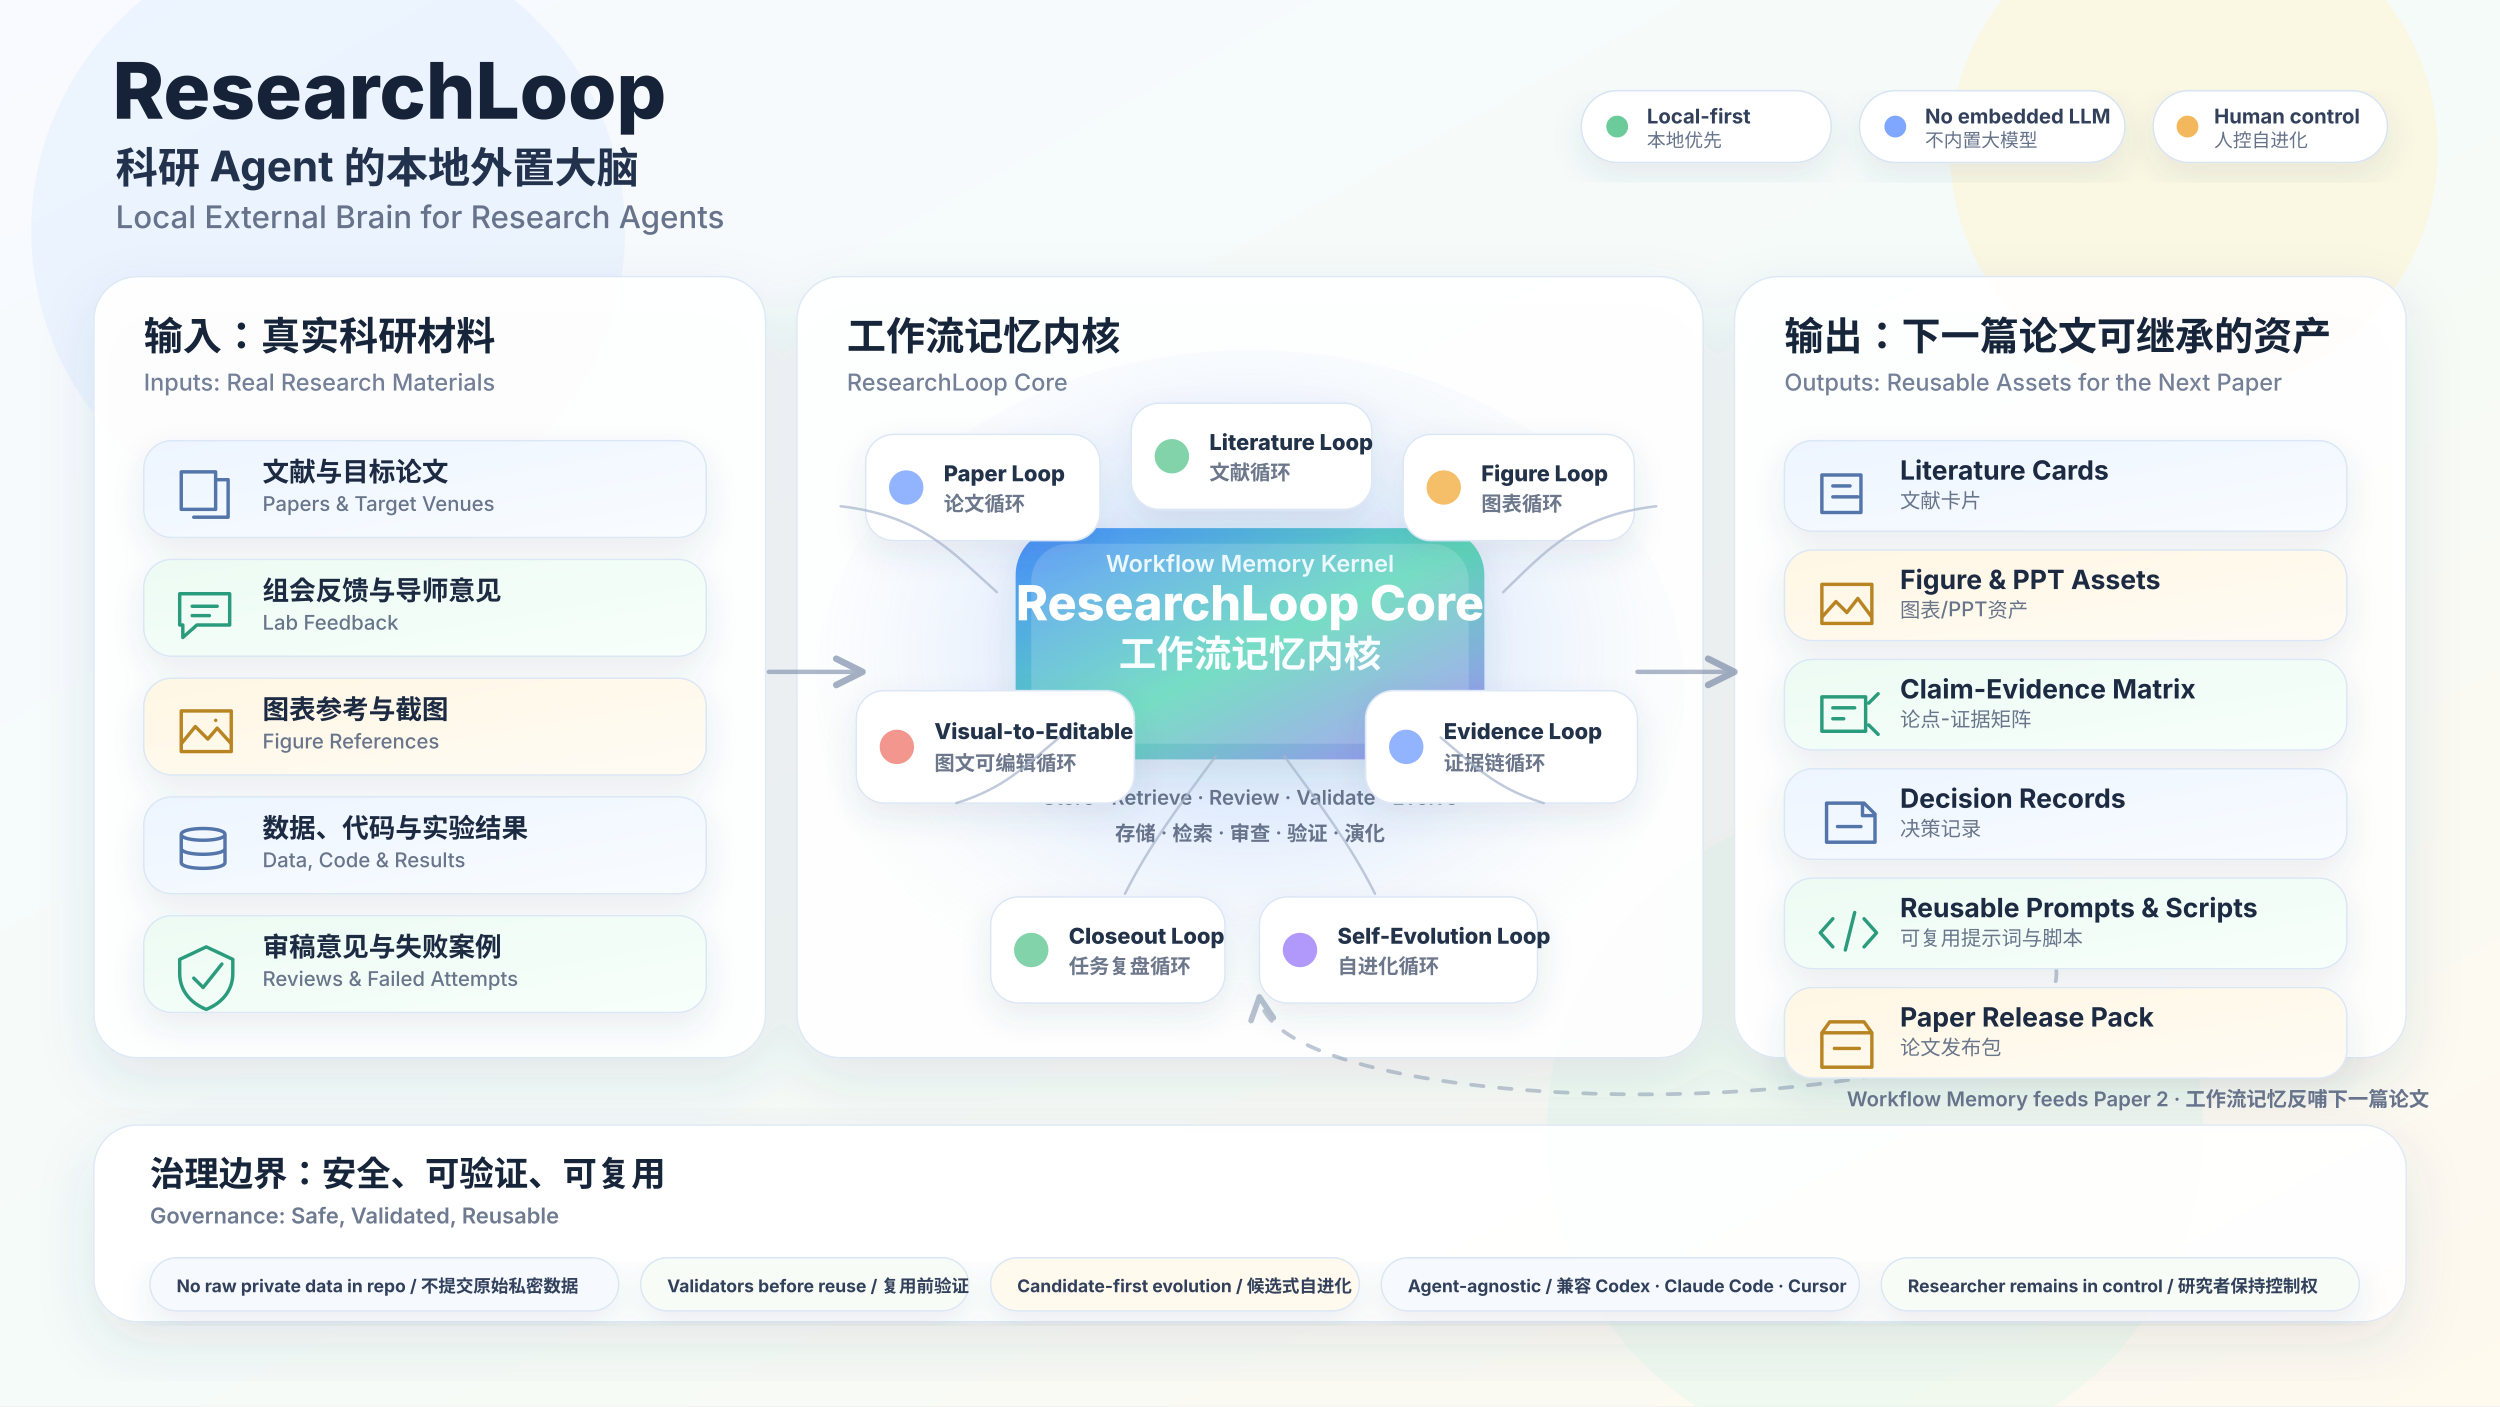
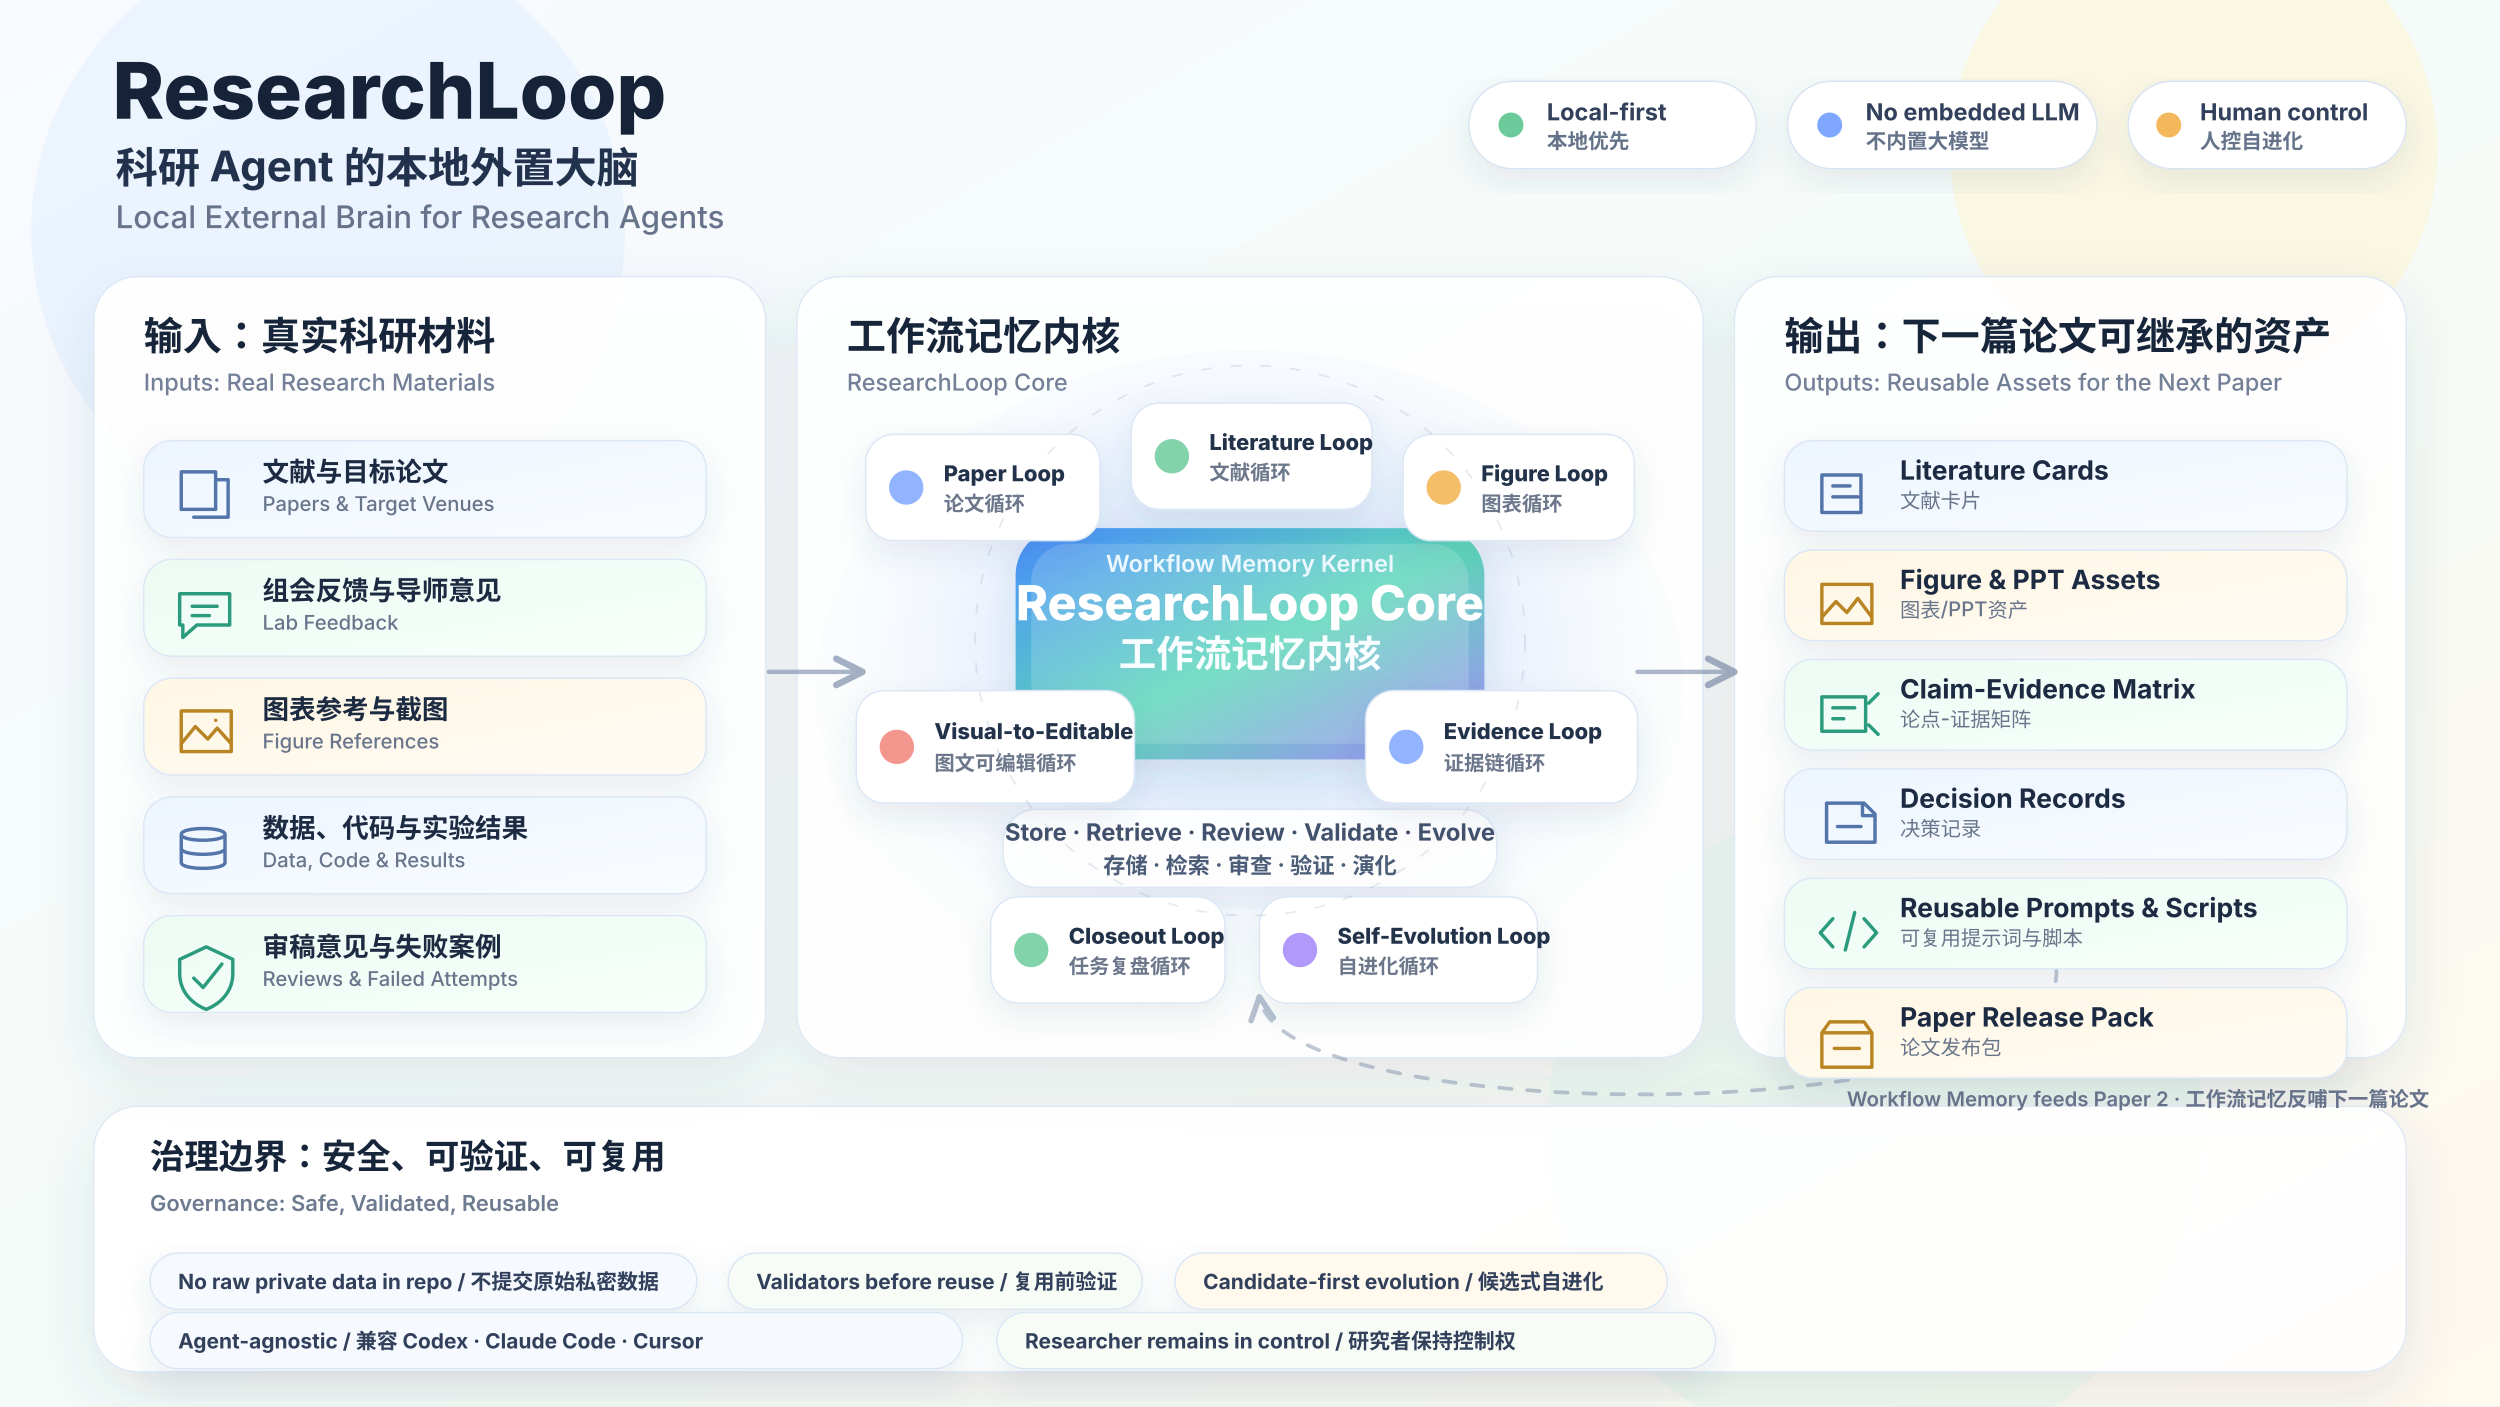
<svg xmlns="http://www.w3.org/2000/svg" width="1600" height="900" viewBox="0 0 1600 900" role="img" aria-labelledby="title desc">
  <defs>
    <linearGradient id="bgGrad" x1="0" y1="0" x2="1" y2="1">
      <stop offset="0" stop-color="#F8FAFF" />
      <stop offset="0.52" stop-color="#F5FBF8" />
      <stop offset="1" stop-color="#FFF9EE" />
    </linearGradient>
    <linearGradient id="coreGrad" x1="0" y1="0" x2="1" y2="1">
      <stop offset="0" stop-color="#4A8DFF" />
      <stop offset="0.52" stop-color="#5DD7B9" />
      <stop offset="1" stop-color="#A78BFA" />
    </linearGradient>
    <linearGradient id="softBlue" x1="0" y1="0" x2="1" y2="1">
      <stop offset="0" stop-color="#EDF5FF" />
      <stop offset="1" stop-color="#F9FCFF" />
    </linearGradient>
    <linearGradient id="softGreen" x1="0" y1="0" x2="1" y2="1">
      <stop offset="0" stop-color="#ECFBF3" />
      <stop offset="1" stop-color="#F8FFFB" />
    </linearGradient>
    <linearGradient id="softWarm" x1="0" y1="0" x2="1" y2="1">
      <stop offset="0" stop-color="#FFF7E4" />
      <stop offset="1" stop-color="#FFFBF4" />
    </linearGradient>
    <radialGradient id="halo" cx="50%" cy="44%" r="58%">
      <stop offset="0" stop-color="#6BD9D2" stop-opacity="0.36" />
      <stop offset="0.42" stop-color="#79A7FF" stop-opacity="0.20" />
      <stop offset="1" stop-color="#FFFFFF" stop-opacity="0" />
    </radialGradient>
    <filter id="shadow" x="-20%" y="-20%" width="140%" height="150%">
      <feDropShadow dx="0" dy="14" stdDeviation="18" flood-color="#2F4770" flood-opacity="0.12" />
    </filter>
    <filter id="softShadow" x="-18%" y="-18%" width="136%" height="146%">
      <feDropShadow dx="0" dy="8" stdDeviation="10" flood-color="#2F4770" flood-opacity="0.10" />
    </filter>
    <marker id="arrow" viewBox="0 0 12 12" refX="10" refY="6" markerWidth="9" markerHeight="9" orient="auto-start-reverse">
      <path d="M2 2 L10 6 L2 10" fill="none" stroke="#6D7F9F" stroke-width="2" stroke-linecap="round" stroke-linejoin="round" />
    </marker>
    <style>
      .font { font-family: Inter, "Noto Sans SC", "Microsoft YaHei", "PingFang SC", system-ui, -apple-system, BlinkMacSystemFont, "Segoe UI", sans-serif; }
      .title { font-size: 50px; font-weight: 760; fill: #152238; letter-spacing: 0; }
      .subtitle-cn { font-size: 27px; font-weight: 670; fill: #22324D; }
      .subtitle-en { font-size: 20px; font-weight: 520; fill: #66738B; }
      .section-cn { font-size: 25px; font-weight: 720; fill: #17253A; }
      .section-en { font-size: 15px; font-weight: 540; fill: #738097; }
      .card-cn { font-size: 17px; font-weight: 700; fill: #1D2B43; }
      .card-en { font-size: 13px; font-weight: 520; fill: #68758B; }
      .loop-en { font-size: 14px; font-weight: 760; fill: #20304A; }
      .loop-cn { font-size: 13px; font-weight: 560; fill: #6C778B; }
-       .chip { font-size: 13px; font-weight: 650; fill: #31415C; }
-       .chip-bottom { font-size: 11.2px; font-weight: 650; fill: #31415C; letter-spacing: 0; }
-       .chip-muted { font-size: 12px; font-weight: 540; fill: #65738A; }
+       .chip { font-size: 15px; font-weight: 690; fill: #31415C; }
+       .chip-bottom { font-size: 13.4px; font-weight: 660; fill: #31415C; letter-spacing: 0; }
+       .chip-muted { font-size: 13.2px; font-weight: 560; fill: #65738A; }
+       .memory-en { font-size: 15.2px; font-weight: 670; fill: #42526D; }
+       .memory-cn { font-size: 14.2px; font-weight: 680; fill: #4C5D78; }
      .small { font-size: 13px; font-weight: 560; fill: #66738B; }
      .govern-title { font-size: 22px; font-weight: 740; fill: #17253A; }
      .govern-en { font-size: 14px; font-weight: 560; fill: #6E7A90; }
      .icon { fill: none; stroke: #5274A9; stroke-width: 2.2; stroke-linecap: round; stroke-linejoin: round; }
      .icon-green { fill: none; stroke: #2C9B7B; stroke-width: 2.2; stroke-linecap: round; stroke-linejoin: round; }
      .icon-warm { fill: none; stroke: #B98524; stroke-width: 2.2; stroke-linecap: round; stroke-linejoin: round; }
    </style>
  </defs>
  <rect width="1600" height="900" fill="url(#bgGrad)" />
  <circle cx="210" cy="148" r="190" fill="#DCEBFF" opacity="0.42" />
  <circle cx="1404" cy="96" r="156" fill="#FFF1C8" opacity="0.46" />
  <circle cx="1200" cy="724" r="210" fill="#DFF7EC" opacity="0.42" />
  <g class="font">
    <text x="72" y="76" class="title">ResearchLoop</text>
    <text x="74" y="117" class="subtitle-cn">科研 Agent 的本地外置大脑</text>
    <text x="74" y="146" class="subtitle-en">Local External Brain for Research Agents</text>
-     <g transform="translate(1012 58)" filter="url(#softShadow)">
-       <rect x="0" y="0" width="160" height="46" rx="23" fill="#FFFFFF" stroke="#D9E4F2" />
-       <circle cx="23" cy="23" r="7" fill="#6CCB9A" />
-       <text x="42" y="21" class="chip">Local-first</text>
-       <text x="42" y="36" class="chip-muted">本地优先</text>
-     </g>
-     <g transform="translate(1190 58)" filter="url(#softShadow)">
-       <rect x="0" y="0" width="170" height="46" rx="23" fill="#FFFFFF" stroke="#D9E4F2" />
-       <circle cx="23" cy="23" r="7" fill="#7FA7FF" />
-       <text x="42" y="21" class="chip">No embedded LLM</text>
-       <text x="42" y="36" class="chip-muted">不内置大模型</text>
-     </g>
-     <g transform="translate(1378 58)" filter="url(#softShadow)">
-       <rect x="0" y="0" width="150" height="46" rx="23" fill="#FFFFFF" stroke="#D9E4F2" />
-       <circle cx="22" cy="23" r="7" fill="#F4B85B" />
-       <text x="39" y="21" class="chip">Human control</text>
-       <text x="39" y="36" class="chip-muted">人控自进化</text>
+     <g transform="translate(940 52)" filter="url(#softShadow)">
+       <rect x="0" y="0" width="184" height="56" rx="28" fill="#FFFFFF" stroke="#D9E4F2" />
+       <circle cx="27" cy="28" r="8" fill="#6CCB9A" />
+       <text x="50" y="25" class="chip">Local-first</text>
+       <text x="50" y="43" class="chip-muted">本地优先</text>
+     </g>
+     <g transform="translate(1144 52)" filter="url(#softShadow)">
+       <rect x="0" y="0" width="198" height="56" rx="28" fill="#FFFFFF" stroke="#D9E4F2" />
+       <circle cx="27" cy="28" r="8" fill="#7FA7FF" />
+       <text x="50" y="25" class="chip">No embedded LLM</text>
+       <text x="50" y="43" class="chip-muted">不内置大模型</text>
+     </g>
+     <g transform="translate(1362 52)" filter="url(#softShadow)">
+       <rect x="0" y="0" width="178" height="56" rx="28" fill="#FFFFFF" stroke="#D9E4F2" />
+       <circle cx="26" cy="28" r="8" fill="#F4B85B" />
+       <text x="46" y="25" class="chip">Human control</text>
+       <text x="46" y="43" class="chip-muted">人控自进化</text>
    </g>
  </g>
  <g filter="url(#shadow)">
    <rect x="60" y="177" width="430" height="500" rx="28" fill="#FFFFFF" opacity="0.92" stroke="#DCE7F5" />
    <rect x="510" y="177" width="580" height="500" rx="28" fill="#FFFFFF" opacity="0.90" stroke="#DCE7F5" />
    <rect x="1110" y="177" width="430" height="500" rx="28" fill="#FFFFFF" opacity="0.92" stroke="#DCE7F5" />
  </g>
  <g class="font">
    <text x="92" y="224" class="section-cn">输入：真实科研材料</text>
    <text x="92" y="250" class="section-en">Inputs: Real Research Materials</text>
    <text x="542" y="224" class="section-cn">工作流记忆内核</text>
    <text x="542" y="250" class="section-en">ResearchLoop Core</text>
    <text x="1142" y="224" class="section-cn">输出：下一篇论文可继承的资产</text>
    <text x="1142" y="250" class="section-en">Outputs: Reusable Assets for the Next Paper</text>
  </g>
  <g class="font" filter="url(#softShadow)">
    <g transform="translate(92 282)">
      <rect width="360" height="62" rx="18" fill="url(#softBlue)" stroke="#DCE7F5" />
      <path class="icon" d="M24 20h22v24H24z M46 25h8v24H32" />
      <text x="76" y="26" class="card-cn">文献与目标论文</text>
      <text x="76" y="45" class="card-en">Papers &amp; Target Venues</text>
    </g>
    <g transform="translate(92 358)">
      <rect width="360" height="62" rx="18" fill="url(#softGreen)" stroke="#DCE7F5" />
      <path class="icon-green" d="M23 22h32v20H34l-9 8v-8h-2z M31 30h16 M31 36h11" />
      <text x="76" y="26" class="card-cn">组会反馈与导师意见</text>
      <text x="76" y="45" class="card-en">Lab Feedback</text>
    </g>
    <g transform="translate(92 434)">
      <rect width="360" height="62" rx="18" fill="url(#softWarm)" stroke="#DCE7F5" />
      <path class="icon-warm" d="M24 42l9-11 8 8 6-7 9 10 M24 21h32v26H24z M46 27h.1" />
      <text x="76" y="26" class="card-cn">图表参考与截图</text>
      <text x="76" y="45" class="card-en">Figure References</text>
    </g>
    <g transform="translate(92 510)">
      <rect width="360" height="62" rx="18" fill="url(#softBlue)" stroke="#DCE7F5" />
      <path class="icon" d="M24 42c0 5 28 5 28 0V24c0-5-28-5-28 0v18z M24 24c0 5 28 5 28 0 M24 33c0 5 28 5 28 0" />
      <text x="76" y="26" class="card-cn">数据、代码与实验结果</text>
      <text x="76" y="45" class="card-en">Data, Code &amp; Results</text>
    </g>
    <g transform="translate(92 586)">
      <rect width="360" height="62" rx="18" fill="url(#softGreen)" stroke="#DCE7F5" />
      <path class="icon-green" d="M40 20l17 8v9c0 11-7 19-17 23-10-4-17-12-17-23v-9z M32 40l6 6 12-15" />
      <text x="76" y="26" class="card-cn">审稿意见与失败案例</text>
      <text x="76" y="45" class="card-en">Reviews &amp; Failed Attempts</text>
    </g>
  </g>
  <g>
    <ellipse cx="800" cy="442" rx="278" ry="218" fill="url(#halo)" />
    <path d="M492 430 C525 430 526 430 552 430" fill="none" stroke="#7A8BA8" stroke-width="2.8" stroke-linecap="round" marker-end="url(#arrow)" opacity="0.62" />
    <path d="M1048 430 C1080 430 1083 430 1110 430" fill="none" stroke="#7A8BA8" stroke-width="2.8" stroke-linecap="round" marker-end="url(#arrow)" opacity="0.62" />
    <path d="M1316 620 C1325 724 817 724 806 638" fill="none" stroke="#7A8BA8" stroke-width="2.4" stroke-dasharray="8 10" stroke-linecap="round" marker-end="url(#arrow)" opacity="0.48" />
  </g>
  <g class="font">
    <g filter="url(#softShadow)">
      <rect x="650" y="338" width="300" height="148" rx="30" fill="url(#coreGrad)" />
      <rect x="660" y="348" width="280" height="128" rx="24" fill="#FFFFFF" opacity="0.16" />
    </g>
    <text x="800" y="366" text-anchor="middle" fill="#ECF8FF" font-size="15" font-weight="570">Workflow Memory Kernel</text>
    <text x="800" y="397" text-anchor="middle" fill="#FFFFFF" font-size="31" font-weight="780">ResearchLoop Core</text>
    <text x="800" y="427" text-anchor="middle" fill="#F8FEFF" font-size="24" font-weight="700">工作流记忆内核</text>
-     <text x="800" y="515" text-anchor="middle" class="small">Store · Retrieve · Review · Validate · Evolve</text>
-     <text x="800" y="538" text-anchor="middle" class="small">存储 · 检索 · 审查 · 验证 · 演化</text>
+     <g filter="url(#softShadow)">
+       <rect x="642" y="518" width="316" height="50" rx="21" fill="#FFFFFF" opacity="0.92" stroke="#DCE7F5" />
+     </g>
+     <text x="800" y="538" text-anchor="middle" class="memory-en">Store · Retrieve · Review · Validate · Evolve</text>
+     <text x="800" y="559" text-anchor="middle" class="memory-cn">存储 · 检索 · 审查 · 验证 · 演化</text>
  </g>
  <g class="font" filter="url(#softShadow)">
    <g transform="translate(554 278)">
      <rect width="150" height="68" rx="18" fill="#FFFFFF" stroke="#DCE7F5" />
      <circle cx="26" cy="34" r="11" fill="#7FA7FF" opacity="0.85" />
      <text x="50" y="30" class="loop-en">Paper Loop</text>
      <text x="50" y="49" class="loop-cn">论文循环</text>
    </g>
    <g transform="translate(724 258)">
      <rect width="154" height="68" rx="18" fill="#FFFFFF" stroke="#DCE7F5" />
      <circle cx="26" cy="34" r="11" fill="#6CCB9A" opacity="0.85" />
      <text x="50" y="30" class="loop-en">Literature Loop</text>
      <text x="50" y="49" class="loop-cn">文献循环</text>
    </g>
    <g transform="translate(898 278)">
      <rect width="148" height="68" rx="18" fill="#FFFFFF" stroke="#DCE7F5" />
      <circle cx="26" cy="34" r="11" fill="#F4B85B" opacity="0.9" />
      <text x="50" y="30" class="loop-en">Figure Loop</text>
      <text x="50" y="49" class="loop-cn">图表循环</text>
    </g>
    <g transform="translate(548 442)">
      <rect width="178" height="72" rx="18" fill="#FFFFFF" stroke="#DCE7F5" />
      <circle cx="26" cy="36" r="11" fill="#F28B82" opacity="0.9" />
      <text x="50" y="31" class="loop-en">Visual-to-Editable</text>
      <text x="50" y="51" class="loop-cn">图文可编辑循环</text>
    </g>
    <g transform="translate(874 442)">
      <rect width="174" height="72" rx="18" fill="#FFFFFF" stroke="#DCE7F5" />
      <circle cx="26" cy="36" r="11" fill="#7FA7FF" opacity="0.85" />
      <text x="50" y="31" class="loop-en">Evidence Loop</text>
      <text x="50" y="51" class="loop-cn">证据链循环</text>
    </g>
    <g transform="translate(634 574)">
      <rect width="150" height="68" rx="18" fill="#FFFFFF" stroke="#DCE7F5" />
      <circle cx="26" cy="34" r="11" fill="#6CCB9A" opacity="0.85" />
      <text x="50" y="30" class="loop-en">Closeout Loop</text>
      <text x="50" y="49" class="loop-cn">任务复盘循环</text>
    </g>
    <g transform="translate(806 574)">
      <rect width="178" height="68" rx="18" fill="#FFFFFF" stroke="#DCE7F5" />
      <circle cx="26" cy="34" r="11" fill="#A78BFA" opacity="0.88" />
      <text x="50" y="30" class="loop-en">Self-Evolution Loop</text>
      <text x="50" y="49" class="loop-cn">自进化循环</text>
    </g>
  </g>
  <g class="font" filter="url(#softShadow)">
    <g transform="translate(1142 282)">
      <rect width="360" height="58" rx="18" fill="url(#softBlue)" stroke="#DCE7F5" />
      <path class="icon" d="M24 22h25v24H24z M31 29h11 M31 36h16" />
      <text x="74" y="25" class="card-cn">Literature Cards</text>
      <text x="74" y="43" class="card-en">文献卡片</text>
    </g>
    <g transform="translate(1142 352)">
      <rect width="360" height="58" rx="18" fill="url(#softWarm)" stroke="#DCE7F5" />
      <path class="icon-warm" d="M24 43l9-10 7 7 7-9 9 12 M24 22h32v25H24z" />
      <text x="74" y="25" class="card-cn">Figure &amp; PPT Assets</text>
      <text x="74" y="43" class="card-en">图表/PPT资产</text>
    </g>
    <g transform="translate(1142 422)">
      <rect width="360" height="58" rx="18" fill="url(#softGreen)" stroke="#DCE7F5" />
      <path class="icon-green" d="M24 24h28v22H24z M31 31h14 M31 38h7 M54 28l6-6 M54 42l6 6" />
      <text x="74" y="25" class="card-cn">Claim-Evidence Matrix</text>
      <text x="74" y="43" class="card-en">论点-证据矩阵</text>
    </g>
    <g transform="translate(1142 492)">
      <rect width="360" height="58" rx="18" fill="url(#softBlue)" stroke="#DCE7F5" />
      <path class="icon" d="M27 22h24l7 7v18H27z M50 22v8h8 M34 37h15" />
      <text x="74" y="25" class="card-cn">Decision Records</text>
      <text x="74" y="43" class="card-en">决策记录</text>
    </g>
    <g transform="translate(1142 562)">
      <rect width="360" height="58" rx="18" fill="url(#softGreen)" stroke="#DCE7F5" />
      <path class="icon-green" d="M31 26l-8 9 8 9 M51 26l8 9-8 9 M39 46l6-24" />
      <text x="74" y="25" class="card-cn">Reusable Prompts &amp; Scripts</text>
      <text x="74" y="43" class="card-en">可复用提示词与脚本</text>
    </g>
    <g transform="translate(1142 632)">
      <rect width="360" height="58" rx="18" fill="url(#softWarm)" stroke="#DCE7F5" />
      <path class="icon-warm" d="M24 29h32v22H24z M29 22h22l5 7H24z M32 39h16" />
      <text x="74" y="25" class="card-cn">Paper Release Pack</text>
      <text x="74" y="43" class="card-en">论文发布包</text>
    </g>
  </g>
  <g class="font">
-     <rect x="60" y="720" width="1480" height="126" rx="28" fill="#FFFFFF" opacity="0.90" stroke="#DCE7F5" filter="url(#shadow)" />
-     <text x="96" y="759" class="govern-title">治理边界：安全、可验证、可复用</text>
-     <text x="96" y="783" class="govern-en">Governance: Safe, Validated, Reusable</text>
+     <rect x="60" y="708" width="1480" height="170" rx="28" fill="#FFFFFF" opacity="0.90" stroke="#DCE7F5" filter="url(#shadow)" />
+     <text x="96" y="748" class="govern-title">治理边界：安全、可验证、可复用</text>
+     <text x="96" y="775" class="govern-en">Governance: Safe, Validated, Reusable</text>
    <text x="1182" y="708" class="small">Workflow Memory feeds Paper 2 · 工作流记忆反哺下一篇论文</text>
    <g filter="url(#softShadow)">
-       <g transform="translate(96 805)">
-         <rect width="300" height="34" rx="17" fill="#F6FAFF" stroke="#DCE7F5" />
-         <text x="17" y="22" class="chip-bottom">No raw private data in repo / 不提交原始私密数据</text>
-       </g>
-       <g transform="translate(410 805)">
-         <rect width="210" height="34" rx="17" fill="#F8FCF6" stroke="#DCE7F5" />
-         <text x="17" y="22" class="chip-bottom">Validators before reuse / 复用前验证</text>
-       </g>
-       <g transform="translate(634 805)">
-         <rect width="236" height="34" rx="17" fill="#FFF9EE" stroke="#DCE7F5" />
-         <text x="17" y="22" class="chip-bottom">Candidate-first evolution / 候选式自进化</text>
-       </g>
-       <g transform="translate(884 805)">
-         <rect width="306" height="34" rx="17" fill="#F6FAFF" stroke="#DCE7F5" />
-         <text x="17" y="22" class="chip-bottom">Agent-agnostic / 兼容 Codex · Claude Code · Cursor</text>
-       </g>
-       <g transform="translate(1204 805)">
-         <rect width="306" height="34" rx="17" fill="#F8FCF6" stroke="#DCE7F5" />
-         <text x="17" y="22" class="chip-bottom">Researcher remains in control / 研究者保持控制权</text>
-       </g>
-     </g>
-   </g>
-   <g opacity="0.72">
-     <path d="M538 324 C590 330 610 354 638 379" fill="none" stroke="#A7B5CC" stroke-width="1.6" stroke-linecap="round" />
-     <path d="M1060 324 C1008 330 988 354 962 379" fill="none" stroke="#A7B5CC" stroke-width="1.6" stroke-linecap="round" />
-     <path d="M612 514 C644 504 656 490 678 472" fill="none" stroke="#A7B5CC" stroke-width="1.6" stroke-linecap="round" />
-     <path d="M988 514 C956 504 944 490 922 472" fill="none" stroke="#A7B5CC" stroke-width="1.6" stroke-linecap="round" />
-     <path d="M720 572 C736 540 756 514 778 484" fill="none" stroke="#A7B5CC" stroke-width="1.6" stroke-linecap="round" />
-     <path d="M880 572 C864 540 844 514 822 484" fill="none" stroke="#A7B5CC" stroke-width="1.6" stroke-linecap="round" />
+       <g transform="translate(96 802)">
+         <rect width="350" height="36" rx="18" fill="#F6FAFF" stroke="#DCE7F5" />
+         <text x="18" y="23" class="chip-bottom">No raw private data in repo / 不提交原始私密数据</text>
+       </g>
+       <g transform="translate(466 802)">
+         <rect width="265" height="36" rx="18" fill="#F8FCF6" stroke="#DCE7F5" />
+         <text x="18" y="23" class="chip-bottom">Validators before reuse / 复用前验证</text>
+       </g>
+       <g transform="translate(752 802)">
+         <rect width="315" height="36" rx="18" fill="#FFF9EE" stroke="#DCE7F5" />
+         <text x="18" y="23" class="chip-bottom">Candidate-first evolution / 候选式自进化</text>
+       </g>
+       <g transform="translate(96 840)">
+         <rect width="520" height="36" rx="18" fill="#F6FAFF" stroke="#DCE7F5" />
+         <text x="18" y="23" class="chip-bottom">Agent-agnostic / 兼容 Codex · Claude Code · Cursor</text>
+       </g>
+       <g transform="translate(638 840)">
+         <rect width="460" height="36" rx="18" fill="#F8FCF6" stroke="#DCE7F5" />
+         <text x="18" y="23" class="chip-bottom">Researcher remains in control / 研究者保持控制权</text>
+       </g>
+     </g>
+   </g>
+   <g opacity="0.18">
+     <circle cx="800" cy="410" r="176" fill="none" stroke="#7A8BA8" stroke-width="1.2" stroke-dasharray="7 12" />
  </g>
</svg>
